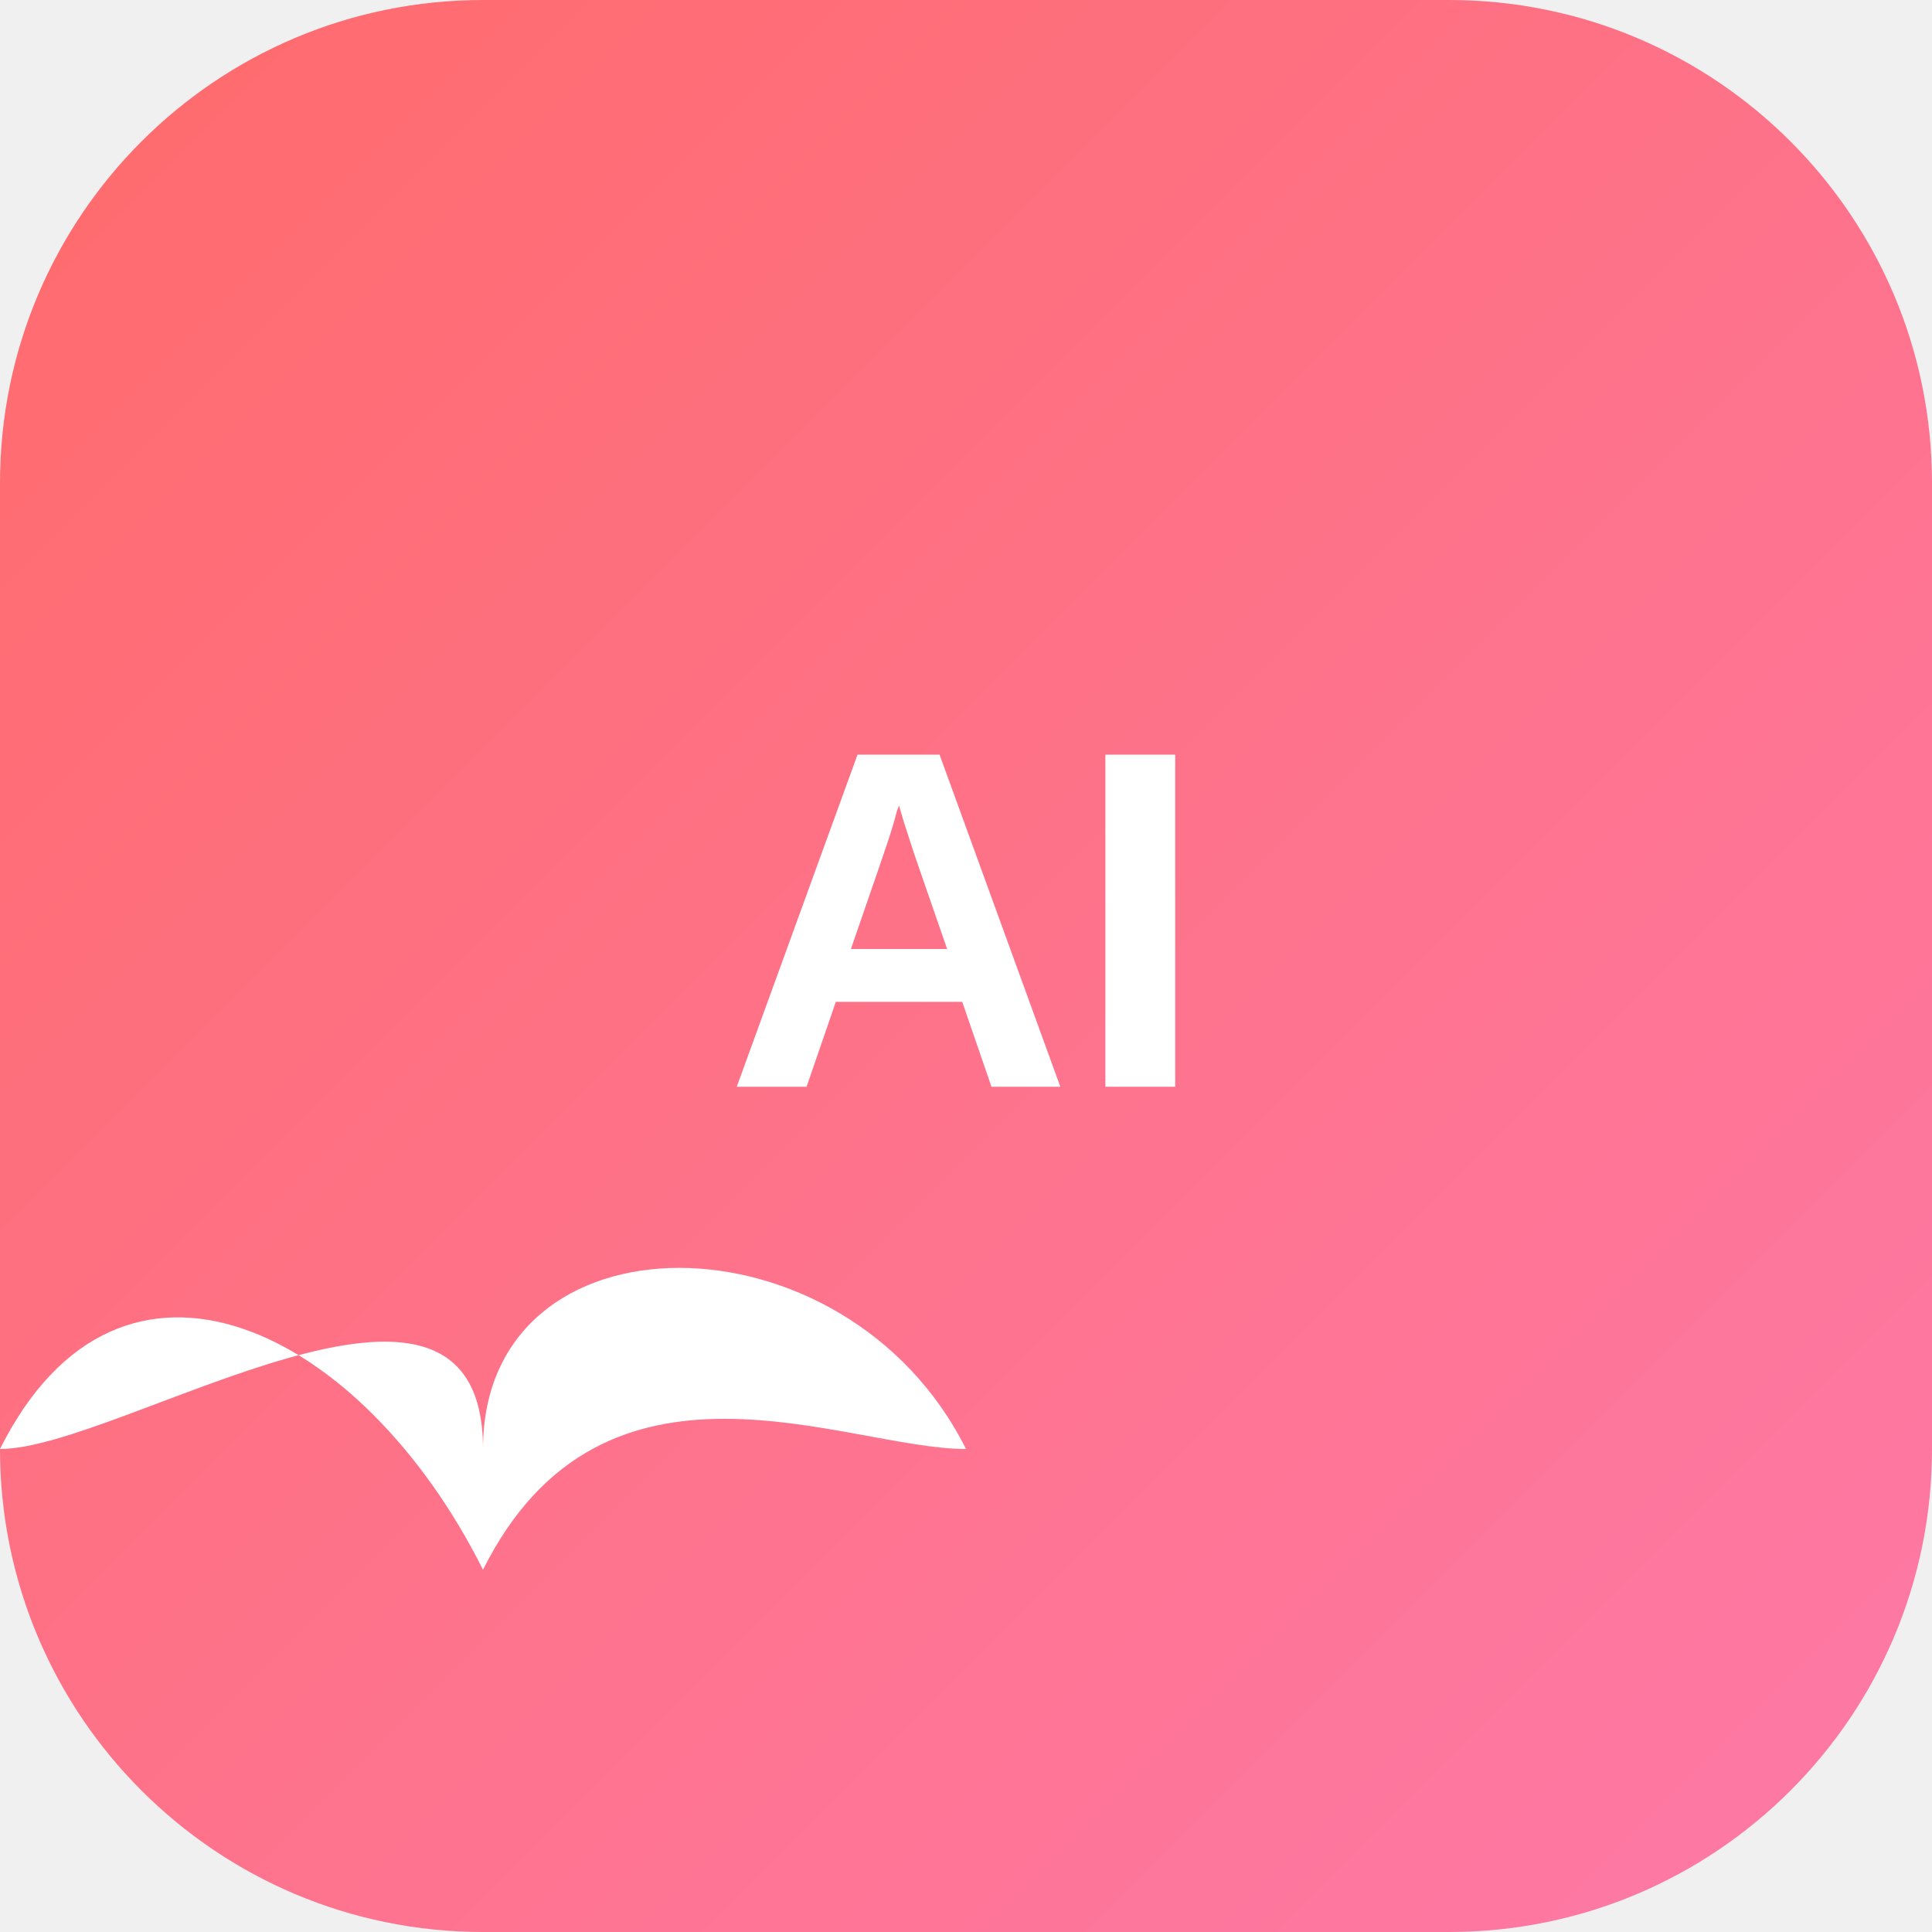
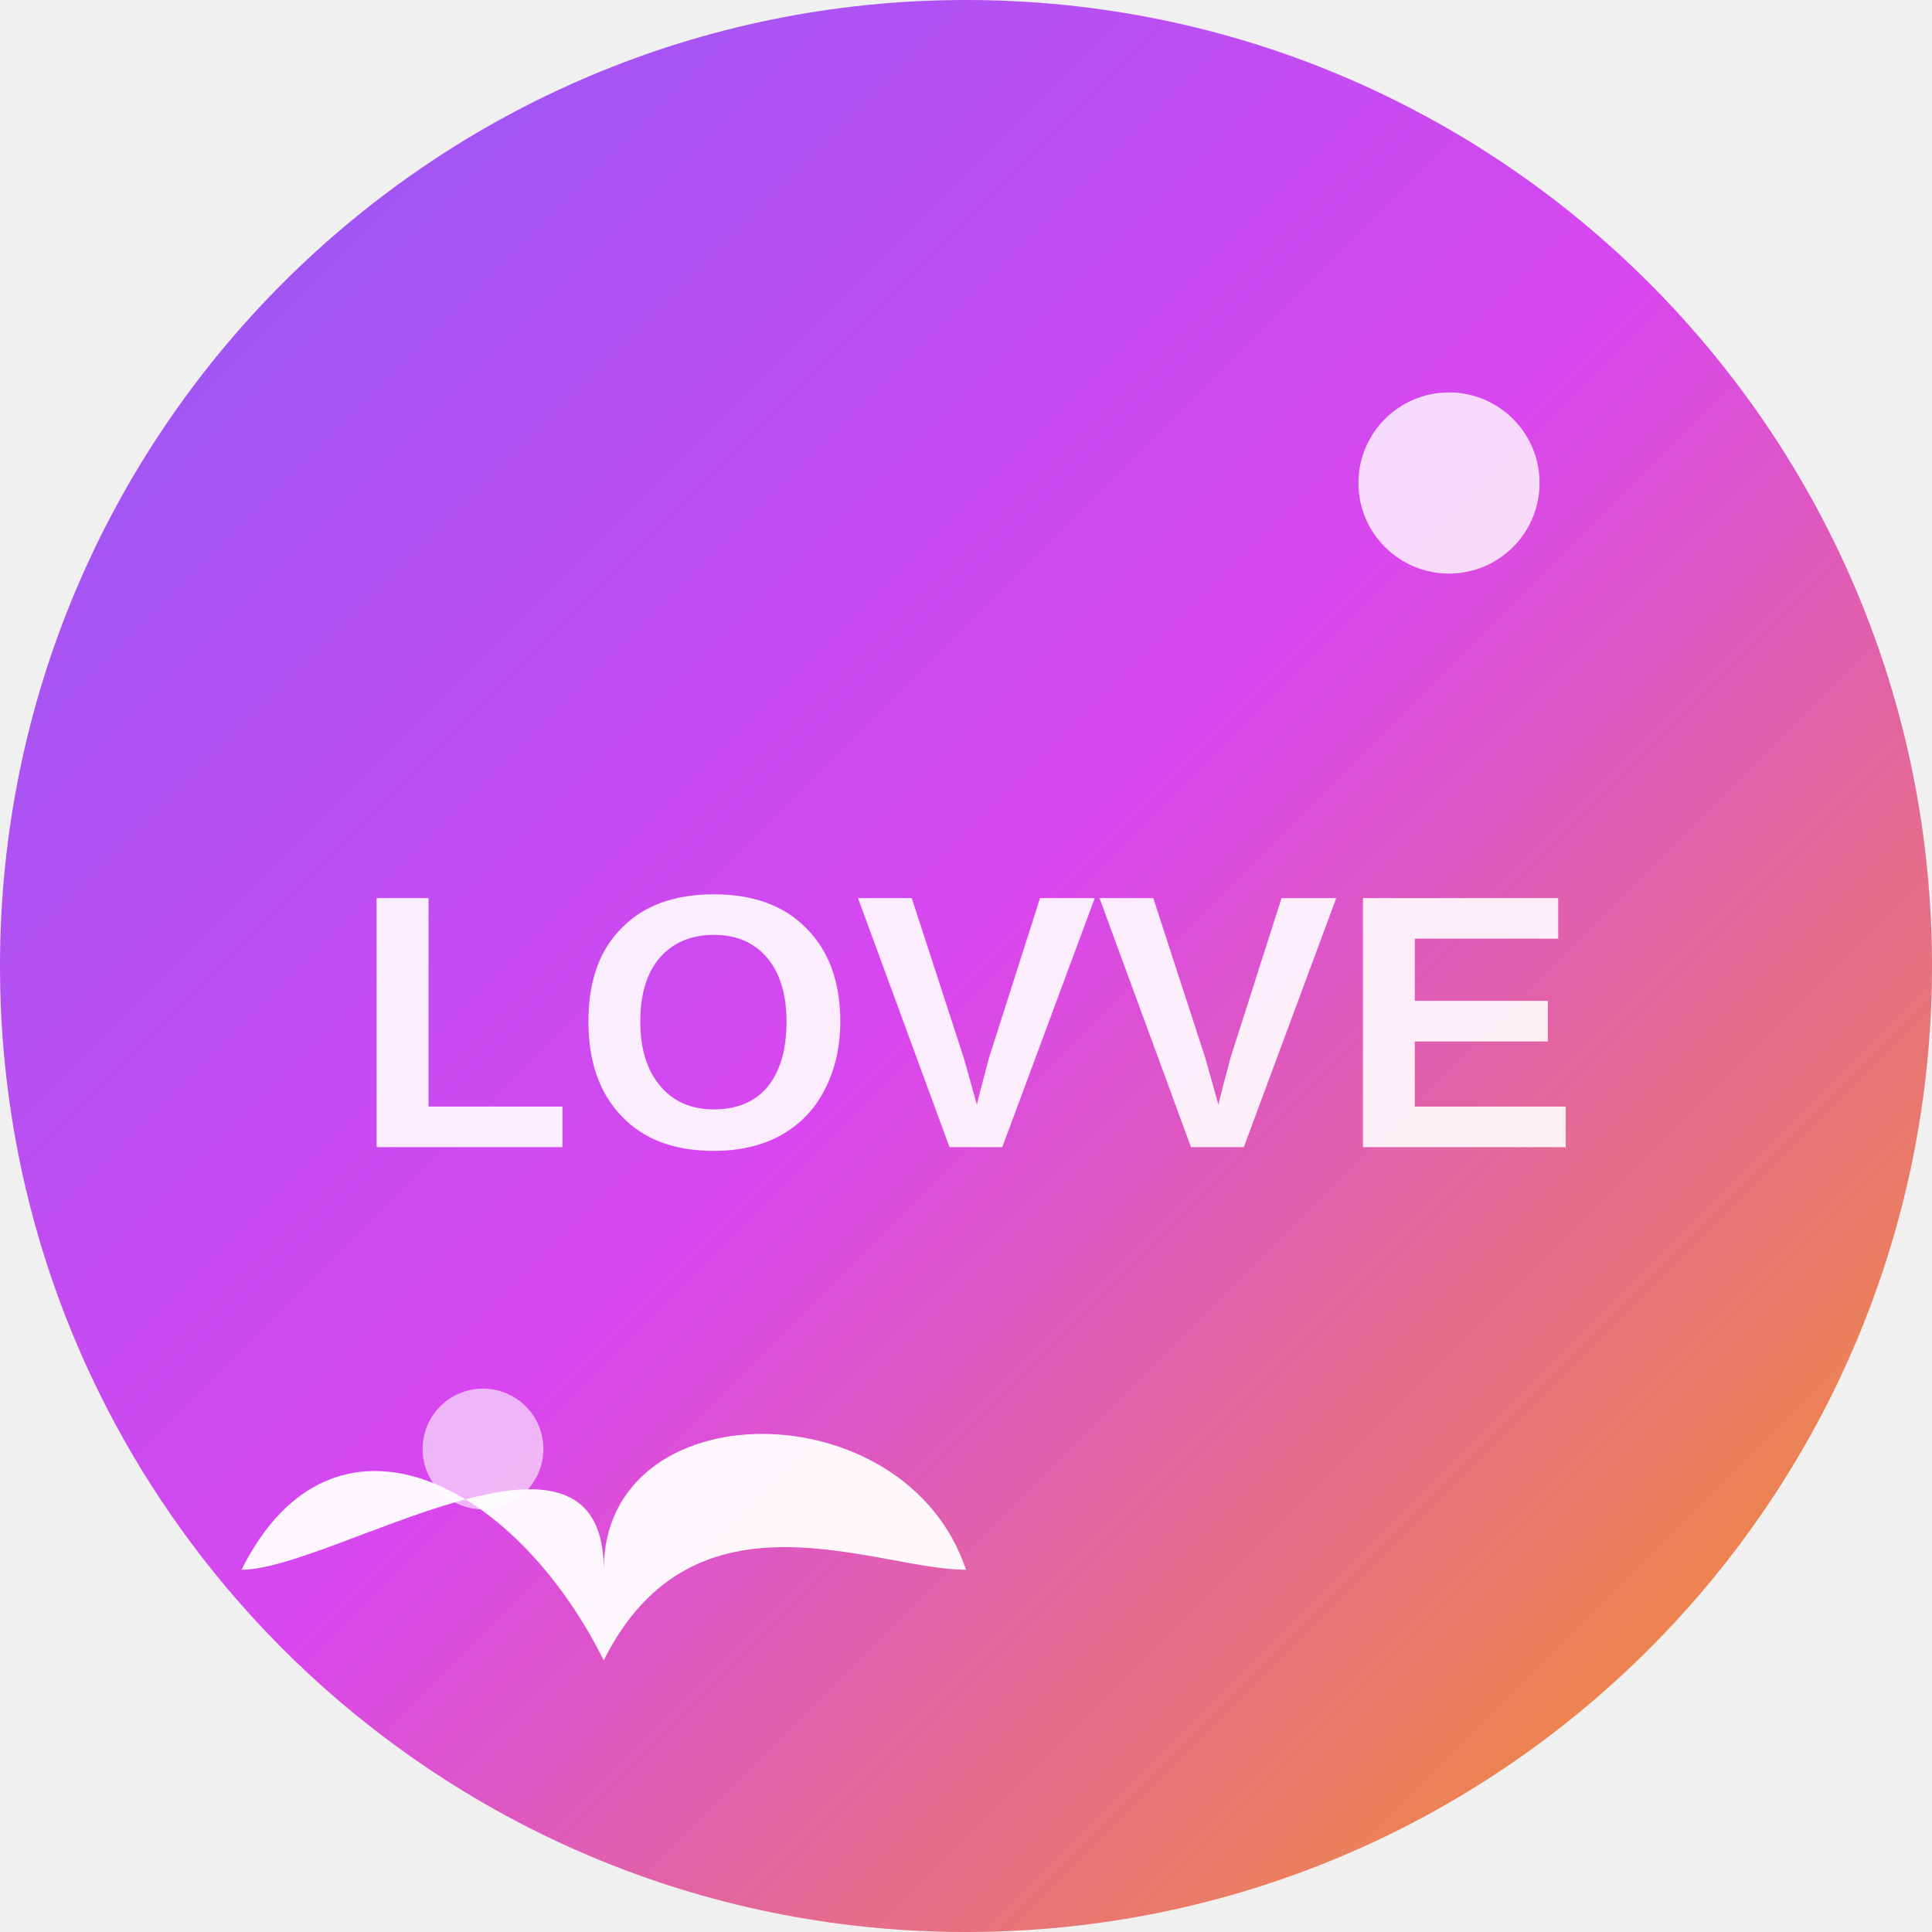
<svg xmlns="http://www.w3.org/2000/svg" width="32" height="32" viewBox="0 0 32 32" fill="none">
-   <rect width="32" height="32" rx="8" fill="url(#gradient)" />
  <defs>
    <linearGradient id="gradient" x1="0%" y1="0%" x2="100%" y2="100%">
-       <stop offset="0%" stop-color="#ff6b6b" />
-       <stop offset="100%" stop-color="#fd79a8" />
+       <stop offset="0%" stop-color="#8b5cf6" />
+       <stop offset="50%" stop-color="#d946ef" />
+       <stop offset="100%" stop-color="#f59e0b" />
    </linearGradient>
  </defs>
-   <path d="M16 24c-2-4-8-4-8 0 0-4-6 0-8 0 2-4 6-2 8 2 2-4 6-2 8-2z" fill="white" />
-   <text x="16" y="18" fill="white" font-family="Arial" font-size="8" font-weight="bold" text-anchor="middle">AI</text>
+   <circle cx="16" cy="16" r="16" fill="url(#gradient)" />
+   <path d="M16 26c-1-3-6-3-6 0 0-3-4.5 0-6 0 1.5-3 4.5-1.5 6 1.5 1.5-3 4.5-1.5 6-1.5z" fill="white" opacity="0.95" />
+   <text x="16" y="19" fill="white" font-family="Arial, sans-serif" font-size="6" font-weight="bold" text-anchor="middle" opacity="0.9">LOVVE</text>
+   <circle cx="24" cy="8" r="1.5" fill="white" opacity="0.8" />
+   <circle cx="8" cy="24" r="1" fill="white" opacity="0.6" />
</svg>
